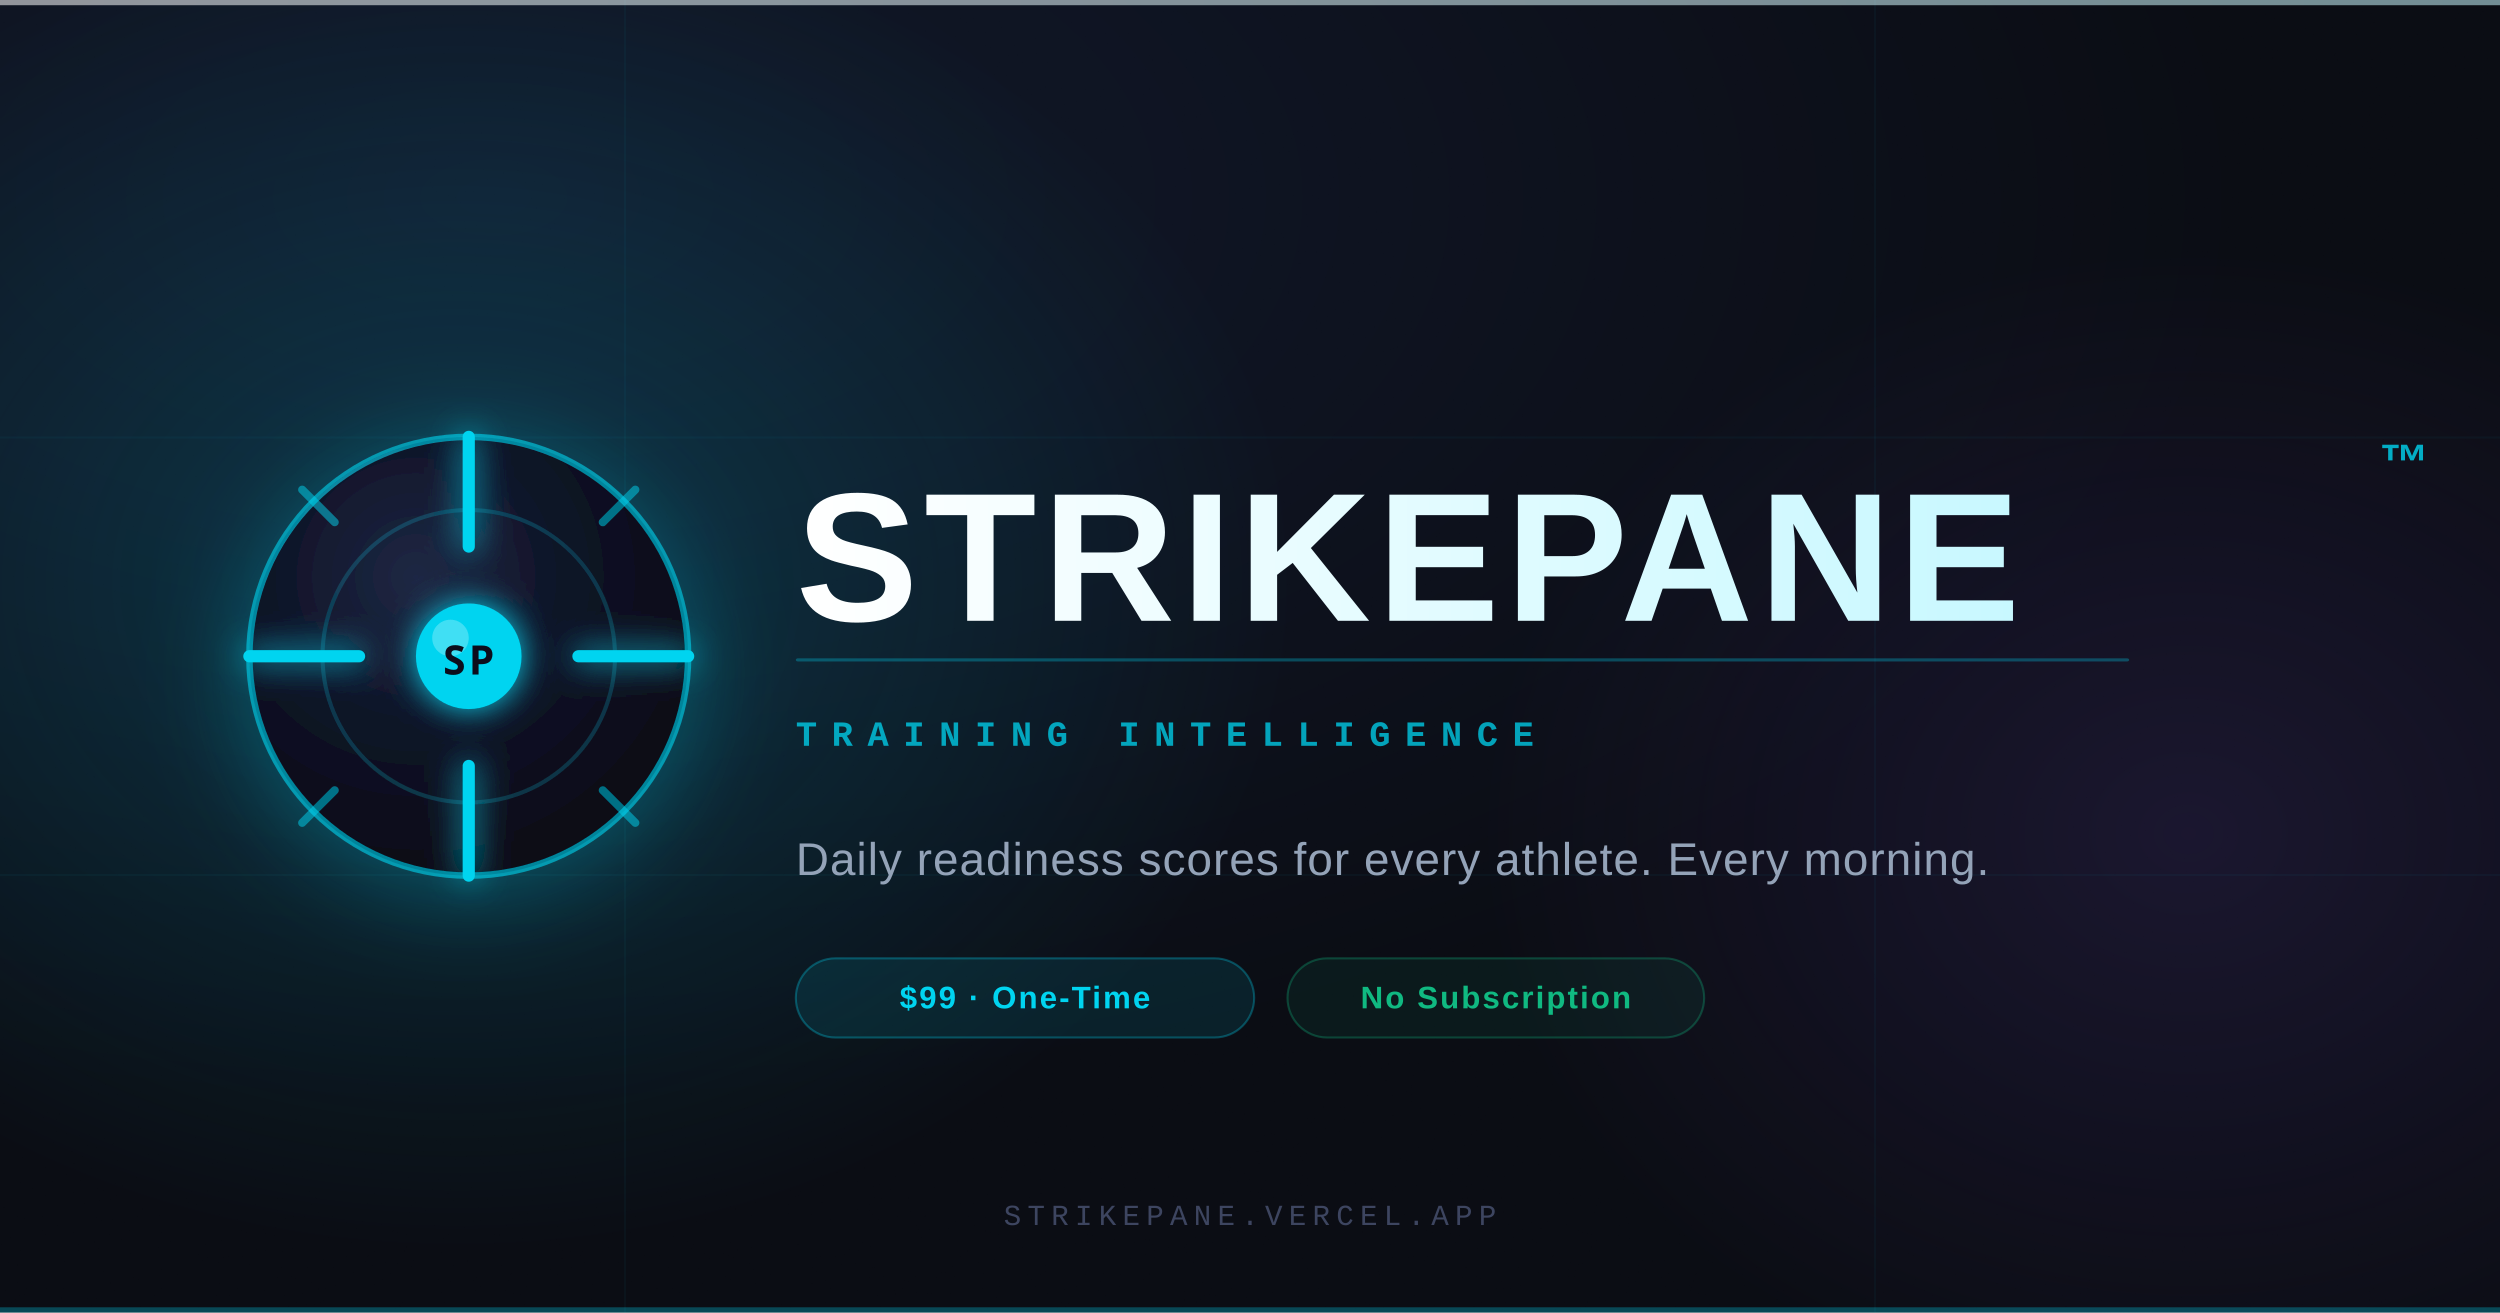
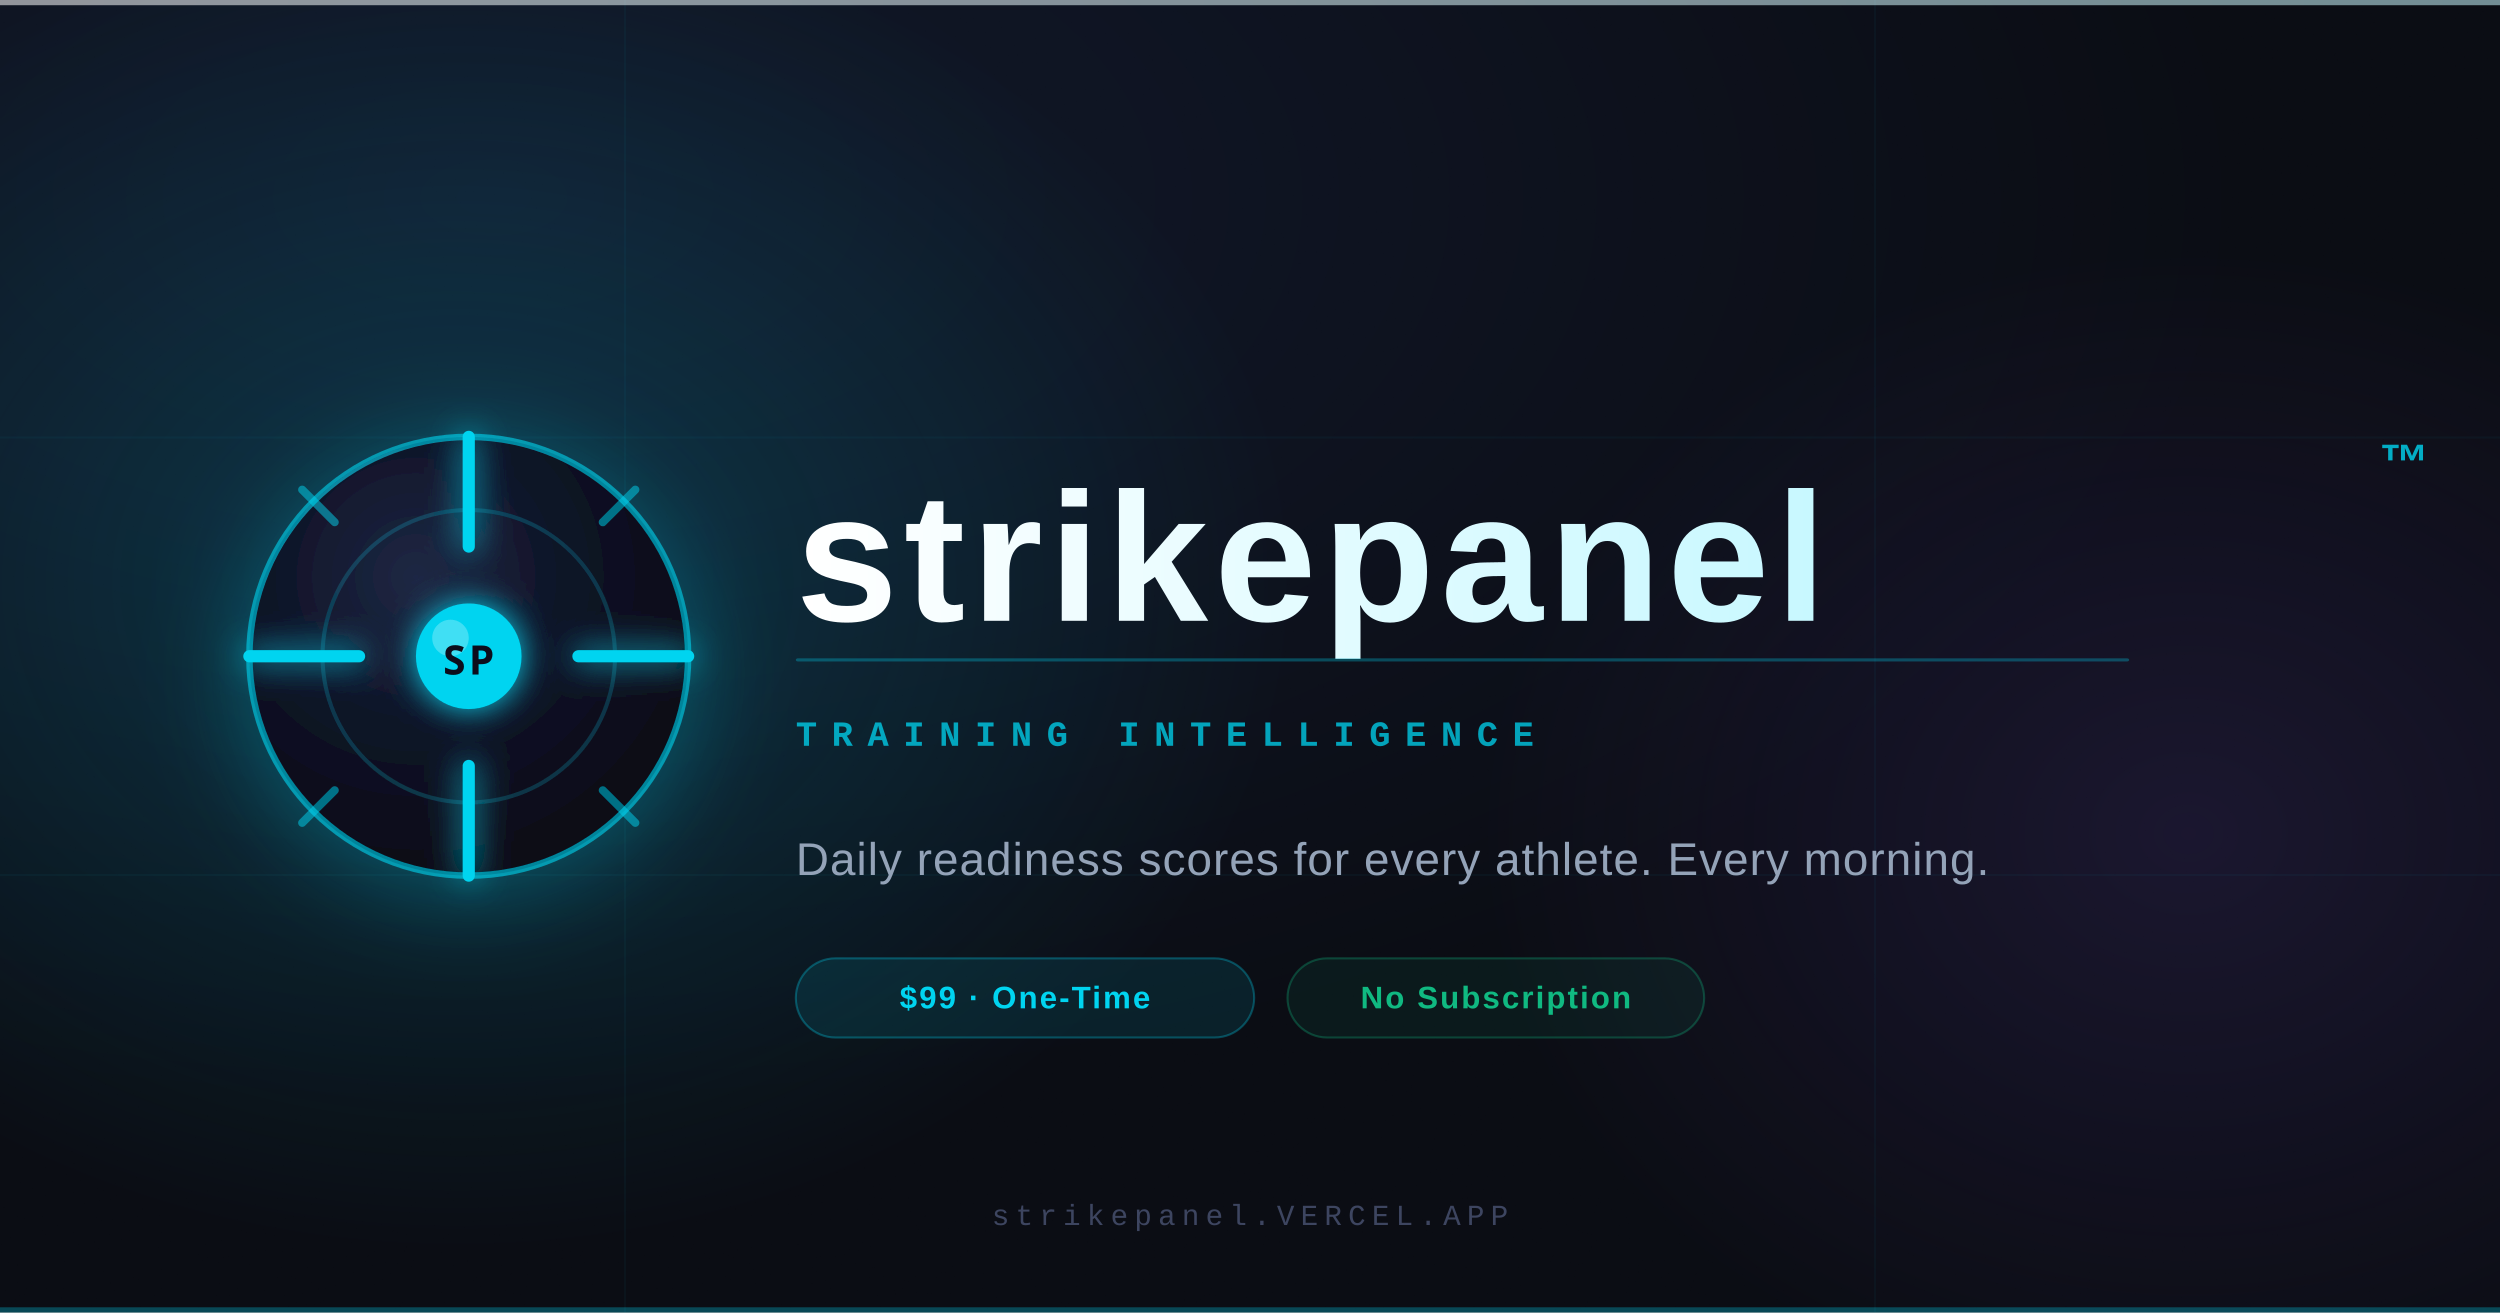
<svg xmlns="http://www.w3.org/2000/svg" viewBox="0 0 1200 630">
  <defs>
    <radialGradient id="bg1" cx="20%" cy="15%" r="70%">
      <stop offset="0%" stop-color="#0d1528" />
      <stop offset="100%" stop-color="#070910" />
    </radialGradient>
    <radialGradient id="glow1" cx="50%" cy="50%" r="50%">
      <stop offset="0%" stop-color="#00D4F0" stop-opacity="0.18" />
      <stop offset="100%" stop-color="#00D4F0" stop-opacity="0" />
    </radialGradient>
    <radialGradient id="glow2" cx="50%" cy="50%" r="50%">
      <stop offset="0%" stop-color="#8b5cf6" stop-opacity="0.12" />
      <stop offset="100%" stop-color="#8b5cf6" stop-opacity="0" />
    </radialGradient>
    <radialGradient id="orb" cx="38%" cy="32%" r="65%">
      <stop offset="0%" stop-color="#1e2844" />
      <stop offset="50%" stop-color="#0f1428" />
      <stop offset="100%" stop-color="#080c18" />
    </radialGradient>
    <linearGradient id="textgrad" x1="0%" y1="0%" x2="100%" y2="0%">
      <stop offset="0%" stop-color="#ffffff" />
      <stop offset="100%" stop-color="#c8f8ff" />
    </linearGradient>
    <filter id="orbglow" x="-40%" y="-40%" width="180%" height="180%">
      <feGaussianBlur in="SourceGraphic" stdDeviation="4" result="blur" />
      <feMerge>
        <feMergeNode in="blur" />
        <feMergeNode in="SourceGraphic" />
      </feMerge>
    </filter>
    <filter id="orbshadow" x="-30%" y="-30%" width="160%" height="160%">
      <feDropShadow dx="0" dy="4" stdDeviation="12" flood-color="#00D4F0" flood-opacity="0.3" />
    </filter>
    <filter id="noise">
      <feTurbulence type="fractalNoise" baseFrequency="0.9" numOctaves="4" stitchTiles="stitch" />
      <feColorMatrix type="saturate" values="0" />
      <feBlend in="SourceGraphic" mode="overlay" result="blend" />
      <feComposite in="blend" in2="SourceGraphic" operator="in" />
    </filter>
  </defs>
  <rect width="1200" height="630" fill="url(#bg1)" />
  <rect width="1200" height="630" fill="#fff" opacity="0.018" filter="url(#noise)" />
  <ellipse cx="220" cy="280" rx="400" ry="320" fill="url(#glow1)" />
  <ellipse cx="1050" cy="400" rx="340" ry="280" fill="url(#glow2)" />
  <g stroke="#00D4F0" stroke-opacity="0.04" stroke-width="1">
    <line x1="0" y1="210" x2="1200" y2="210" />
    <line x1="0" y1="420" x2="1200" y2="420" />
    <line x1="300" y1="0" x2="300" y2="630" />
    <line x1="900" y1="0" x2="900" y2="630" />
  </g>
  <rect width="1200" height="2.5" fill="url(#textgrad)" opacity="0.55" />
  <g transform="translate(108, 198) scale(1.95)" filter="url(#orbshadow)">
    <circle cx="60" cy="60" r="54" fill="url(#orb)" stroke="#00D4F0" stroke-width="1.6" stroke-opacity="0.6" />
    <circle cx="60" cy="60" r="36" fill="none" stroke="#00D4F0" stroke-width="1" stroke-opacity="0.2" />
    <g filter="url(#orbglow)" stroke="#00D4F0" stroke-linecap="round">
      <line x1="60" y1="6" x2="60" y2="33" stroke-width="3" />
      <line x1="60" y1="87" x2="60" y2="114" stroke-width="3" />
      <line x1="6" y1="60" x2="33" y2="60" stroke-width="3" />
      <line x1="87" y1="60" x2="114" y2="60" stroke-width="3" />
    </g>
    <g stroke="#00D4F0" stroke-linecap="round" stroke-opacity="0.5">
      <line x1="19" y1="19" x2="27" y2="27" stroke-width="2" />
      <line x1="101" y1="101" x2="93" y2="93" stroke-width="2" />
      <line x1="101" y1="19" x2="93" y2="27" stroke-width="2" />
      <line x1="19" y1="101" x2="27" y2="93" stroke-width="2" />
    </g>
    <circle cx="60" cy="60" r="13" fill="#00D4F0" filter="url(#orbglow)" />
    <circle cx="55.5" cy="55.5" r="4.5" fill="white" fill-opacity="0.25" />
    <text x="60" y="64.5" font-family="Arial Black,sans-serif" font-weight="900" font-size="10" fill="#07111e" text-anchor="middle" letter-spacing="0.8">SP</text>
  </g>
-   <text x="382" y="298" font-family="Arial Black,Helvetica Neue,Arial,sans-serif" font-weight="900" font-size="88" letter-spacing="3" fill="url(#textgrad)">STRIKEPANE</text>
+   <text x="382" y="298" font-family="Arial Black,Helvetica Neue,Arial,sans-serif" font-weight="900" font-size="88" letter-spacing="3" fill="url(#textgrad)">strikepanel</text>
  <text x="1142" y="230" font-family="Arial,sans-serif" font-weight="700" font-size="24" fill="#00D4F0" fill-opacity="0.8">™</text>
  <rect x="382" y="316" width="640" height="1.5" fill="#00D4F0" fill-opacity="0.3" rx="1" />
  <text x="382" y="358" font-family="Courier New,Courier,monospace" font-weight="700" font-size="17" letter-spacing="7" fill="#00D4F0" fill-opacity="0.75">TRAINING INTELLIGENCE</text>
  <text x="382" y="420" font-family="Arial,Helvetica,sans-serif" font-size="22" fill="#94a3b8" letter-spacing="0.5">Daily readiness scores for every athlete. Every morning.</text>
  <rect x="382" y="460" width="220" height="38" rx="19" fill="rgba(0,212,240,0.1)" stroke="#00D4F0" stroke-opacity="0.3" stroke-width="1" />
  <text x="492" y="484" font-family="Arial,sans-serif" font-weight="700" font-size="15" fill="#00D4F0" text-anchor="middle" letter-spacing="1">$99 · One-Time</text>
  <rect x="618" y="460" width="200" height="38" rx="19" fill="rgba(16,185,129,0.08)" stroke="rgba(16,185,129,0.3)" stroke-width="1" />
  <text x="718" y="484" font-family="Arial,sans-serif" font-weight="700" font-size="15" fill="#10b981" text-anchor="middle" letter-spacing="1">No Subscription</text>
-   <text x="600" y="588" font-family="Courier New,Courier,monospace" font-size="14" fill="#3d4560" text-anchor="middle" letter-spacing="3">STRIKEPANE.VERCEL.APP</text>
+   <text x="600" y="588" font-family="Courier New,Courier,monospace" font-size="14" fill="#3d4560" text-anchor="middle" letter-spacing="3">strikepanel.VERCEL.APP</text>
  <rect y="627.5" width="1200" height="2.5" fill="#00D4F0" fill-opacity="0.3" />
</svg>
